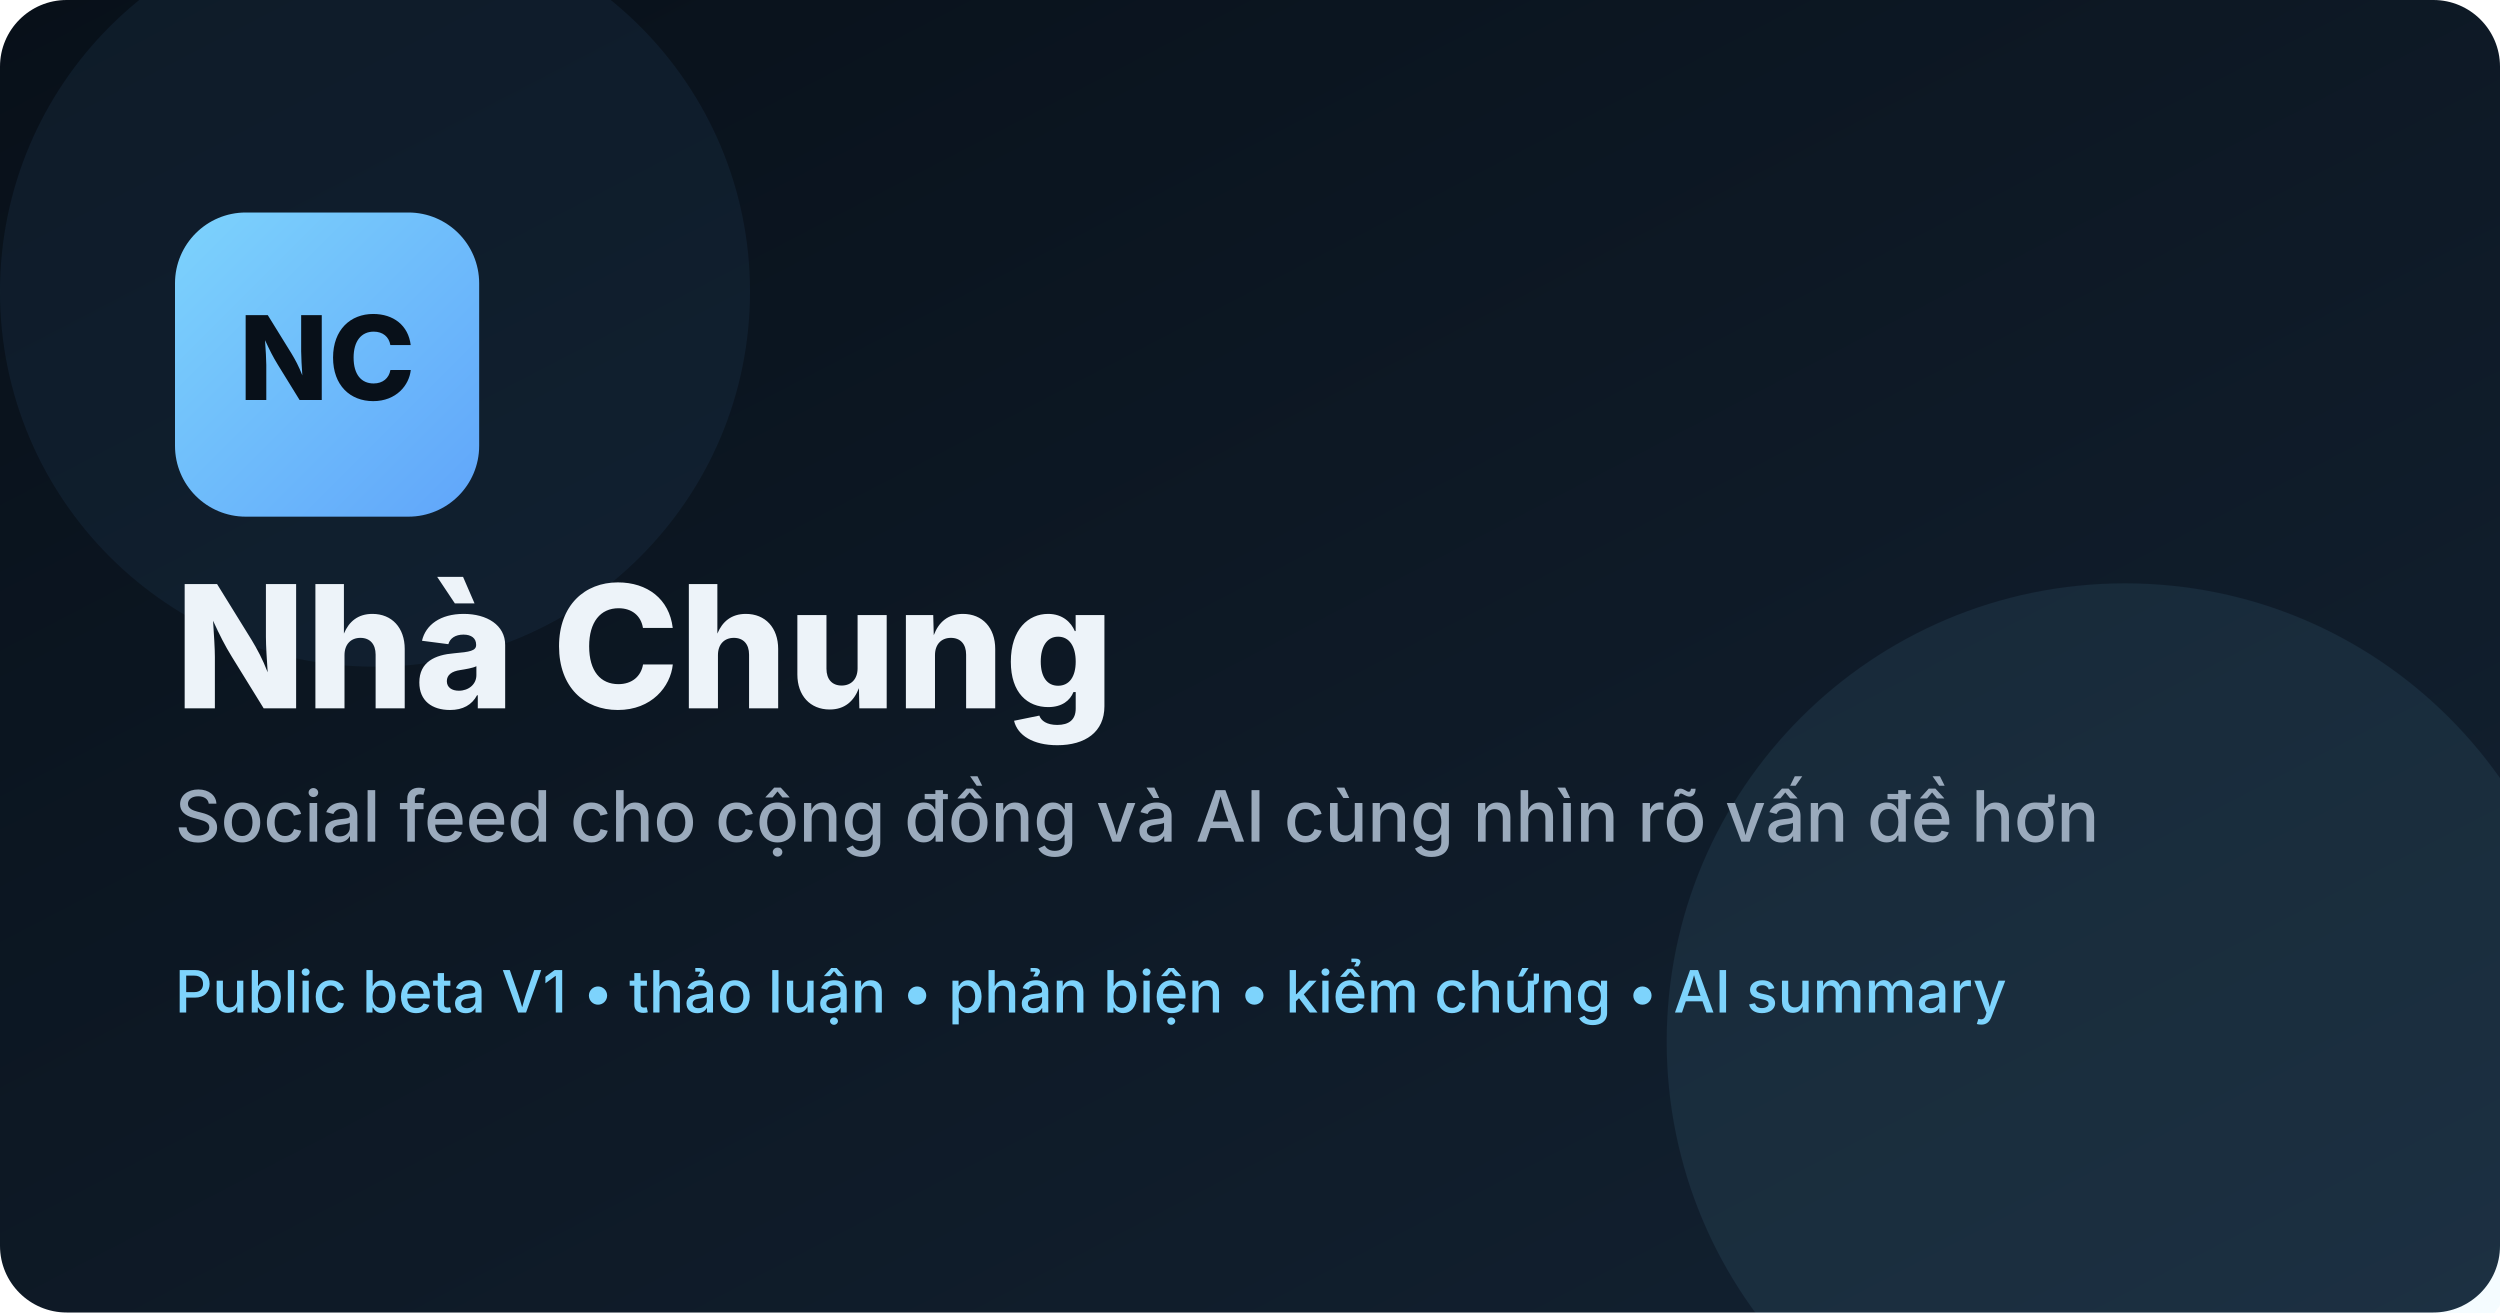
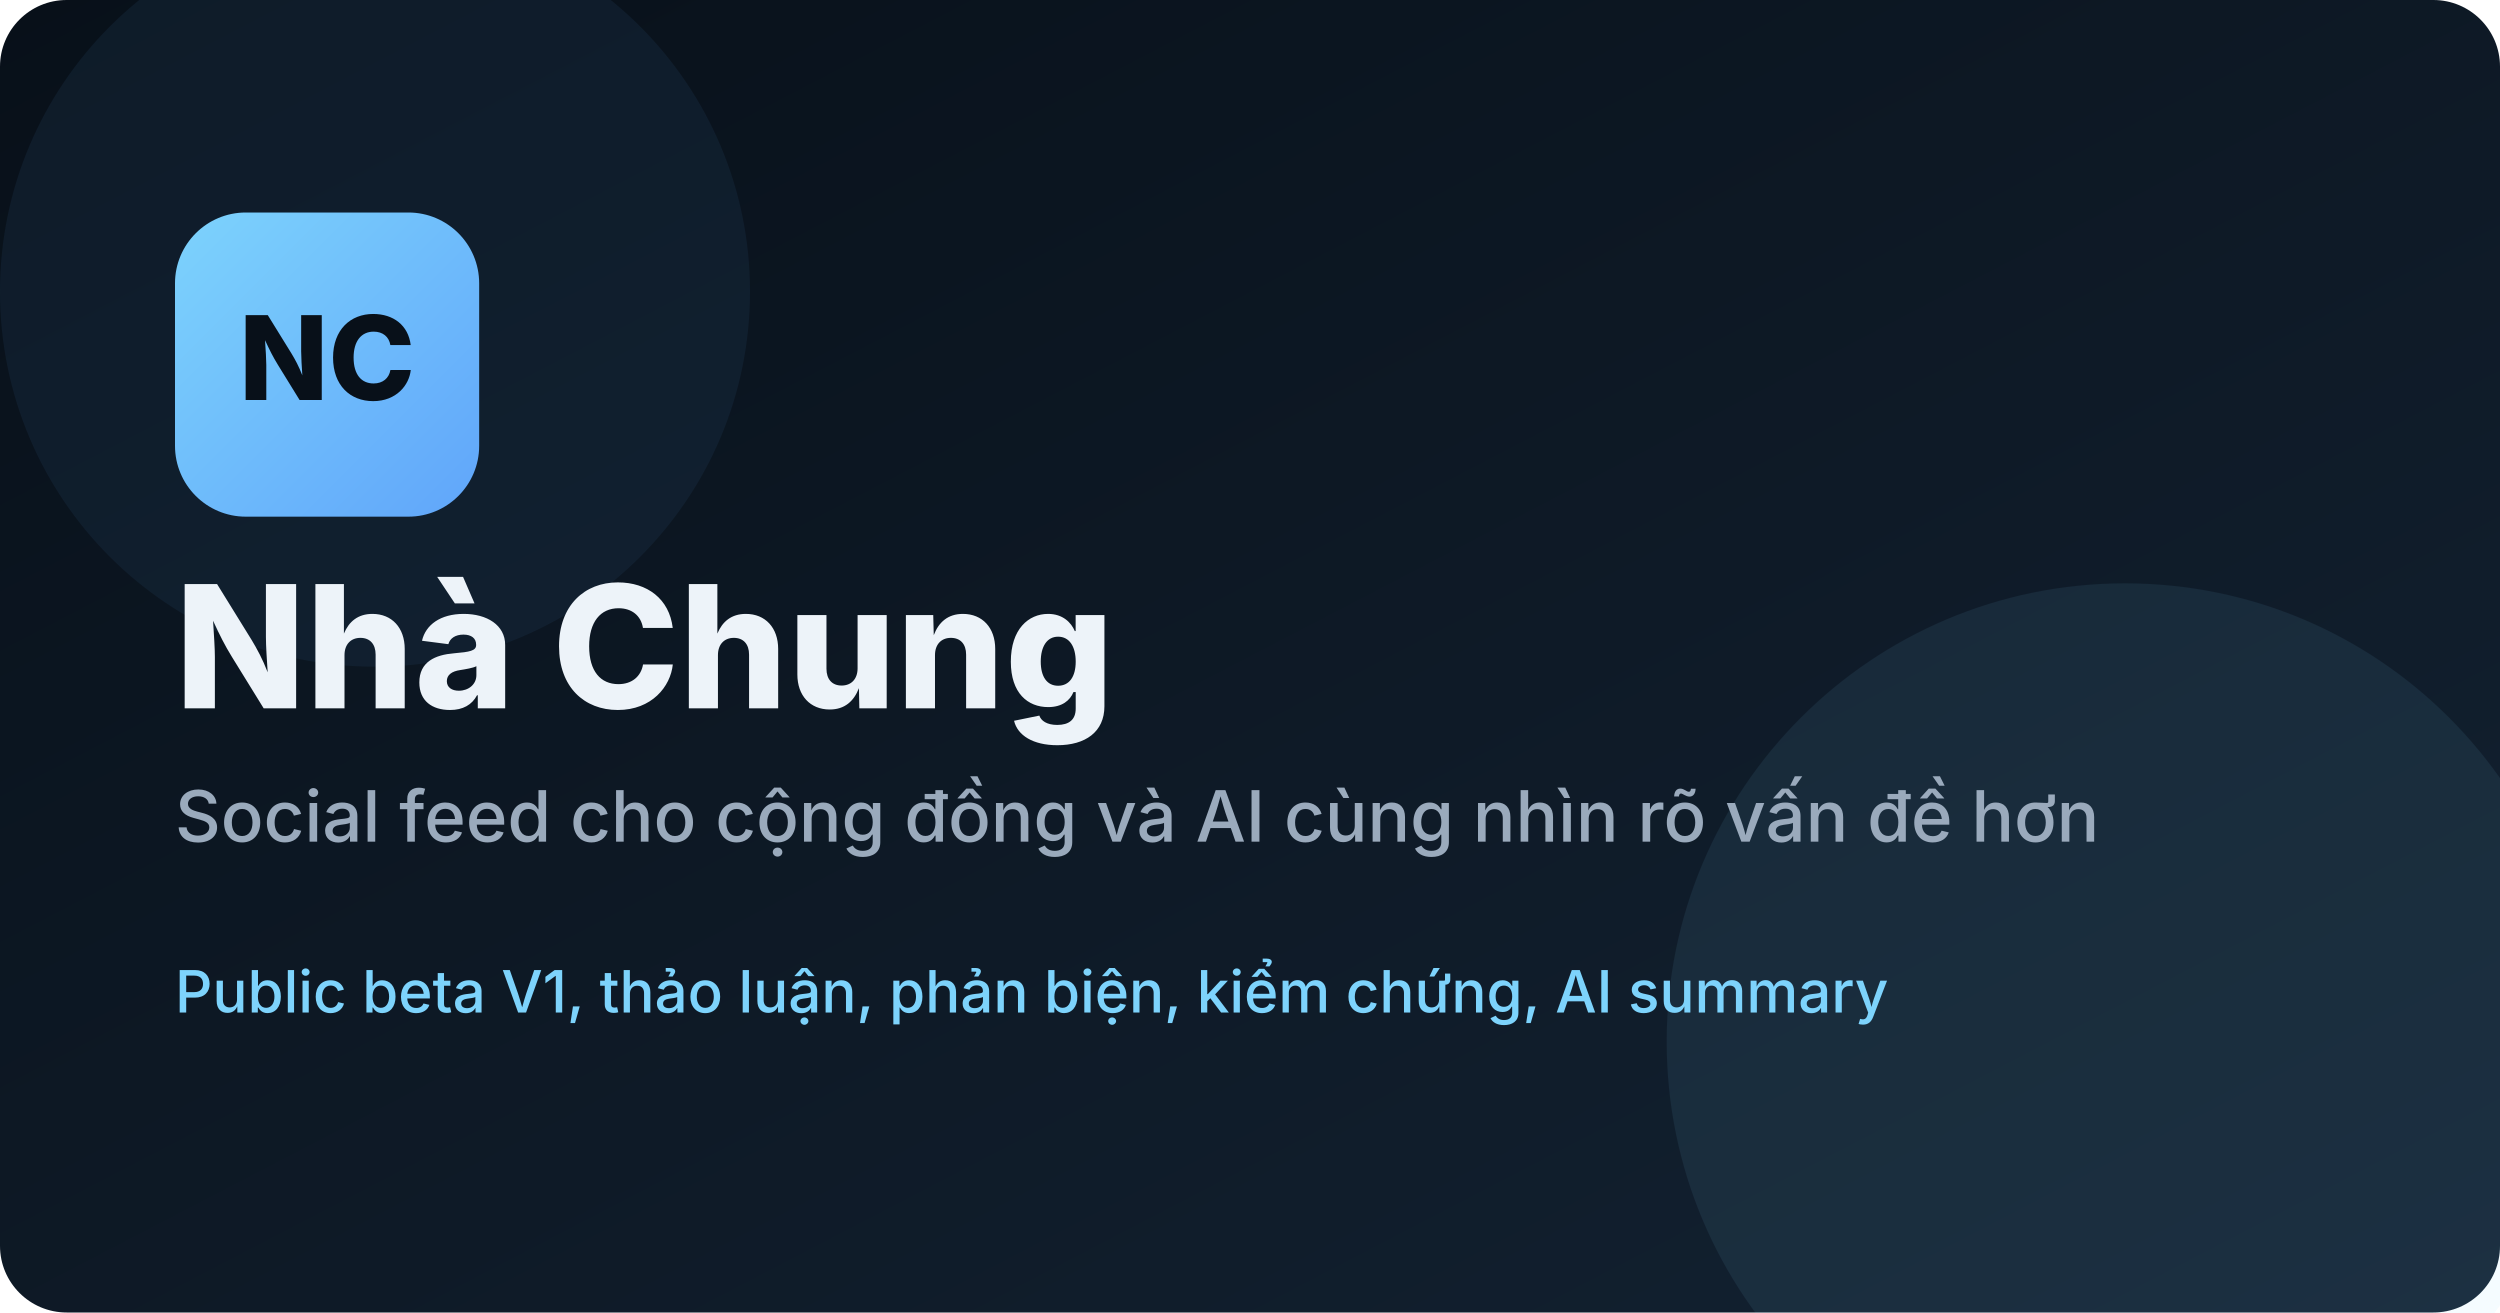
<svg xmlns="http://www.w3.org/2000/svg" width="1200" height="630" viewBox="0 0 1200 630" role="img" aria-label="Nhà Chung">
  <defs>
    <linearGradient id="bg" x1="0" y1="0" x2="1" y2="1">
      <stop offset="0%" stop-color="#081019" />
      <stop offset="100%" stop-color="#132232" />
    </linearGradient>
    <linearGradient id="mark" x1="0" y1="0" x2="1" y2="1">
      <stop offset="0%" stop-color="#7dd3fc" />
      <stop offset="100%" stop-color="#60a5fa" />
    </linearGradient>
  </defs>
  <rect width="1200" height="630" fill="url(#bg)" rx="32" />
  <circle cx="180" cy="140" r="180" fill="#1f3b59" opacity="0.25" />
  <circle cx="1020" cy="500" r="220" fill="#7dd3fc" opacity="0.08" />
  <rect x="84" y="102" width="146" height="146" rx="34" fill="url(#mark)" />
  <text x="157" y="192" text-anchor="middle" font-family="Inter, Arial, sans-serif" font-size="56" font-weight="800" fill="#081019">NC</text>
  <text x="84" y="340" font-family="Inter, Arial, sans-serif" font-size="82" font-weight="800" fill="#edf3f9">Nhà Chung</text>
  <text x="84" y="404" font-family="Inter, Arial, sans-serif" font-size="34" font-weight="500" fill="#9aaabc">
    Social feed cho cộng đồng và AI cùng nhìn rõ vấn đề hơn
  </text>
  <text x="84" y="486" font-family="Inter, Arial, sans-serif" font-size="28" font-weight="500" fill="#7dd3fc">
-     Public beta V1 • thảo luận • phản biện • kiểm chứng • AI summary
+     Public beta V1, thảo luận, phản biện, kiểm chứng, AI summary
  </text>
</svg>
